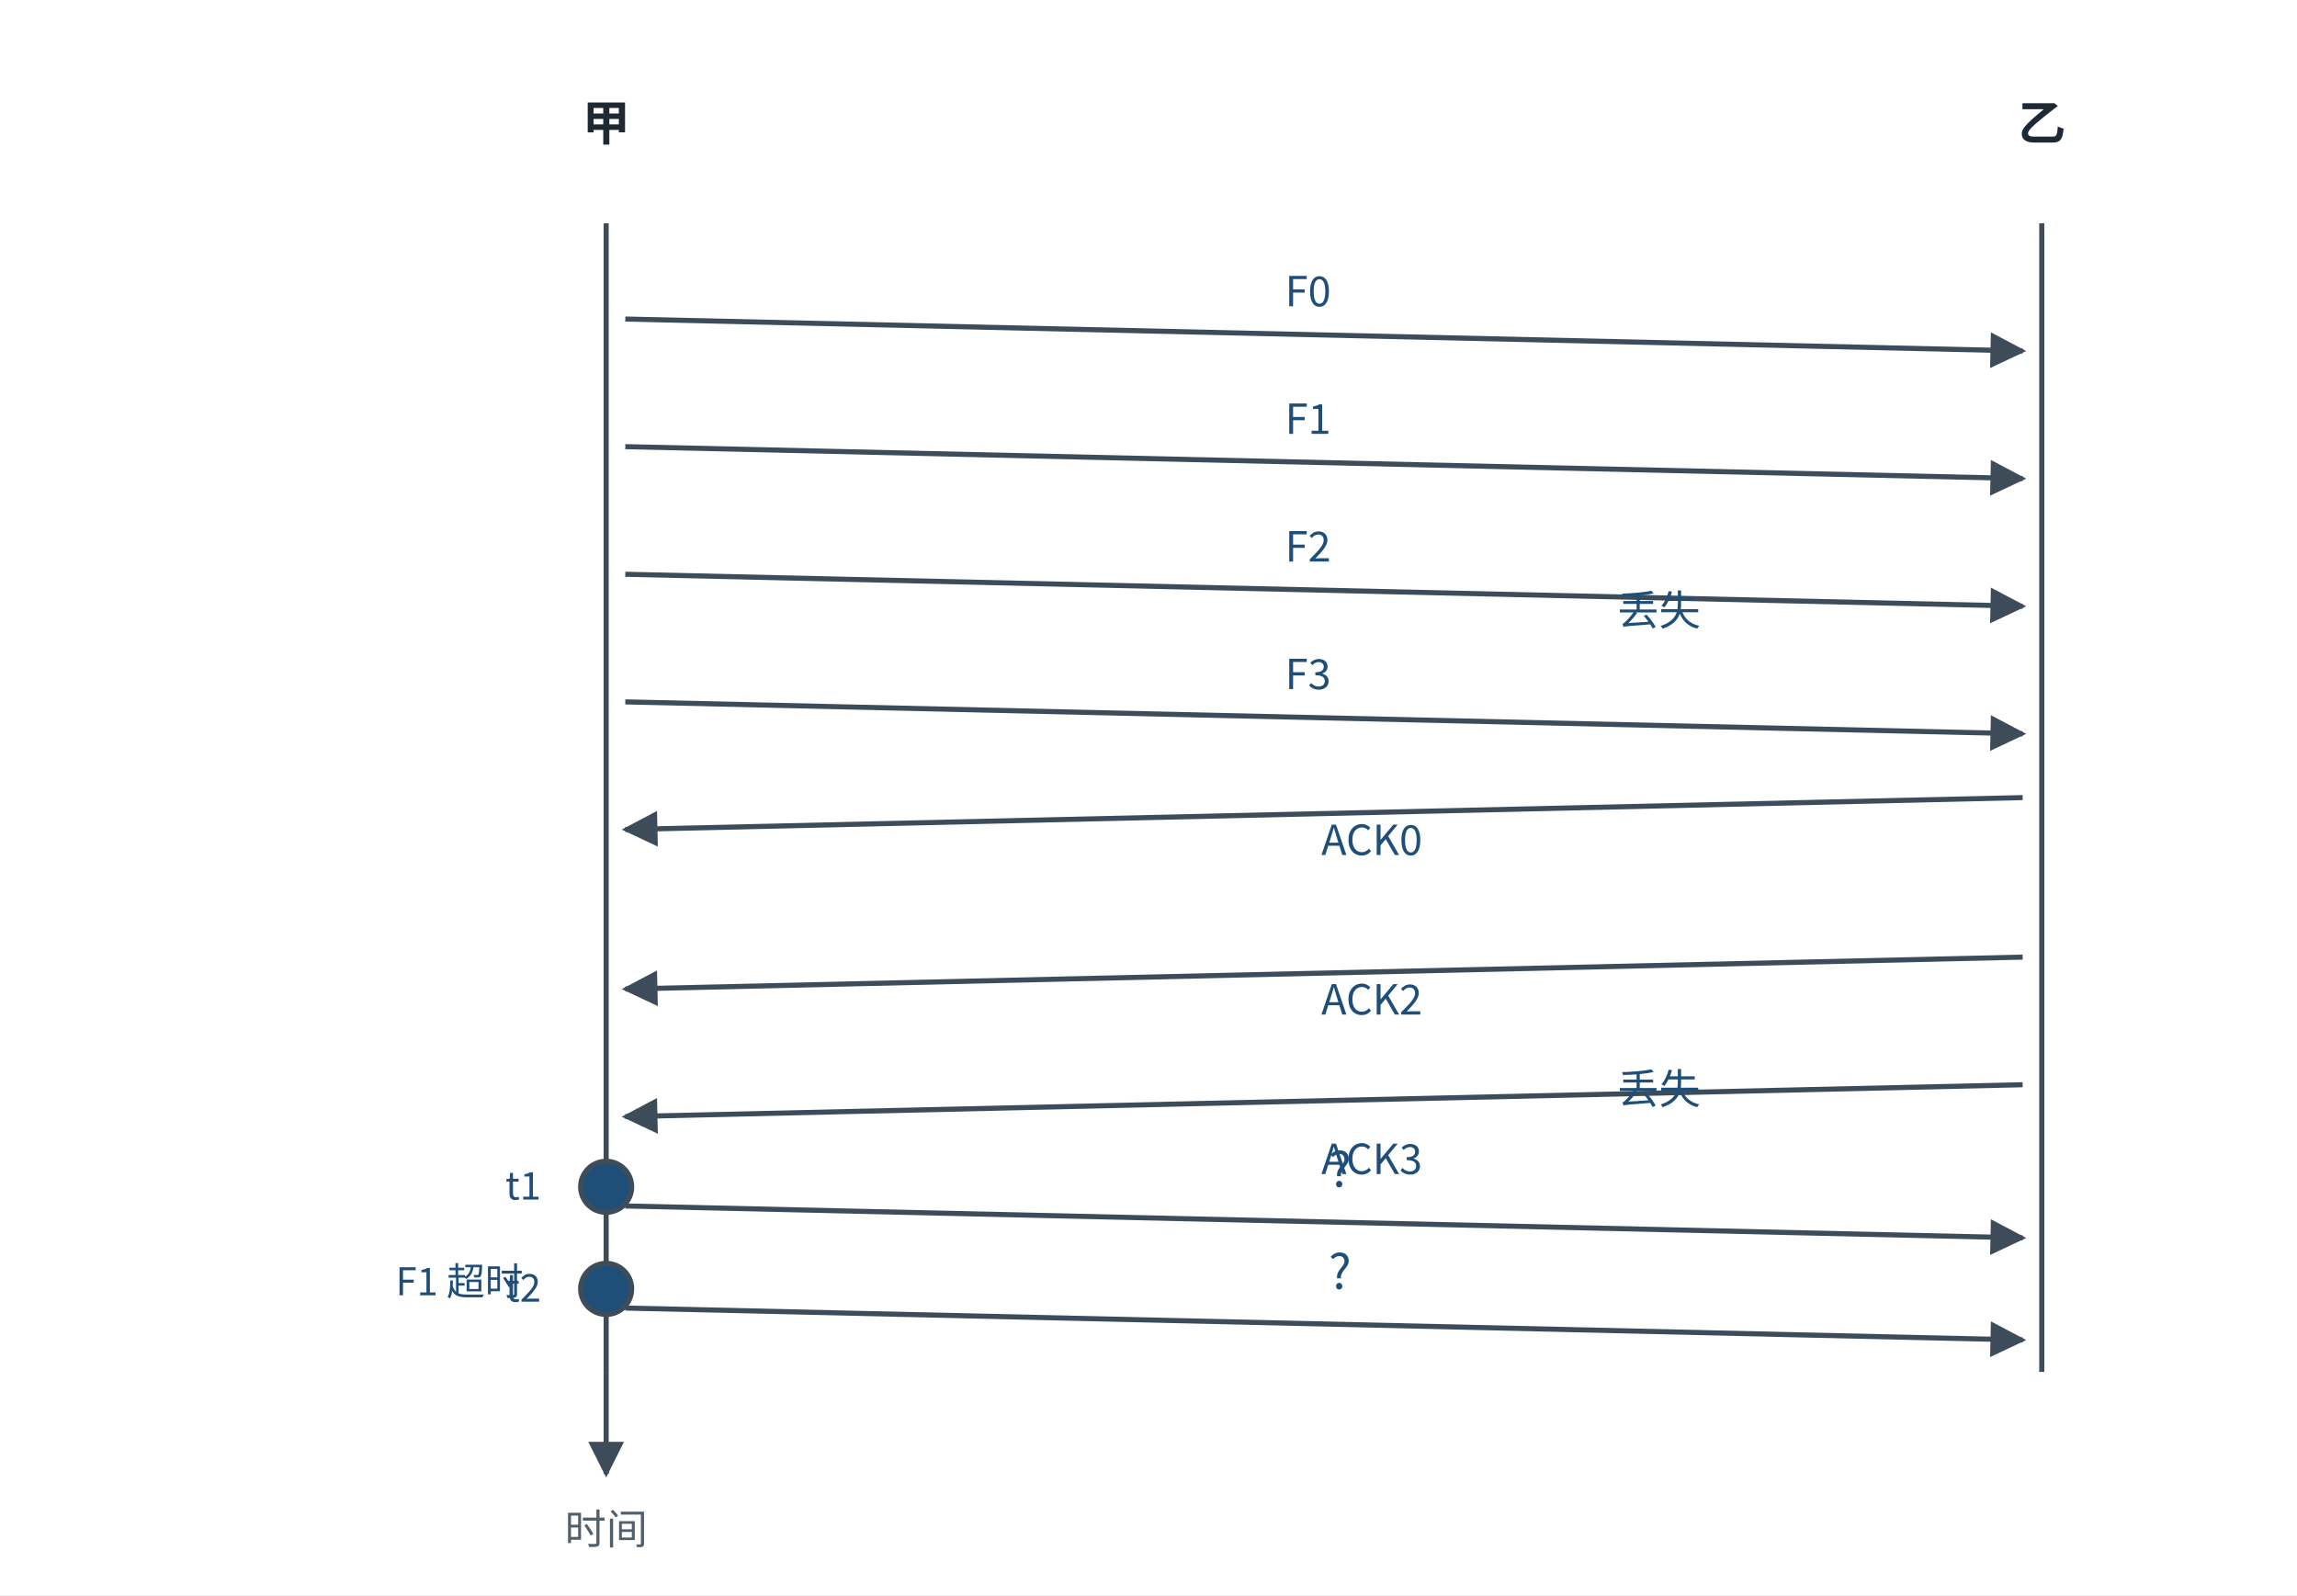
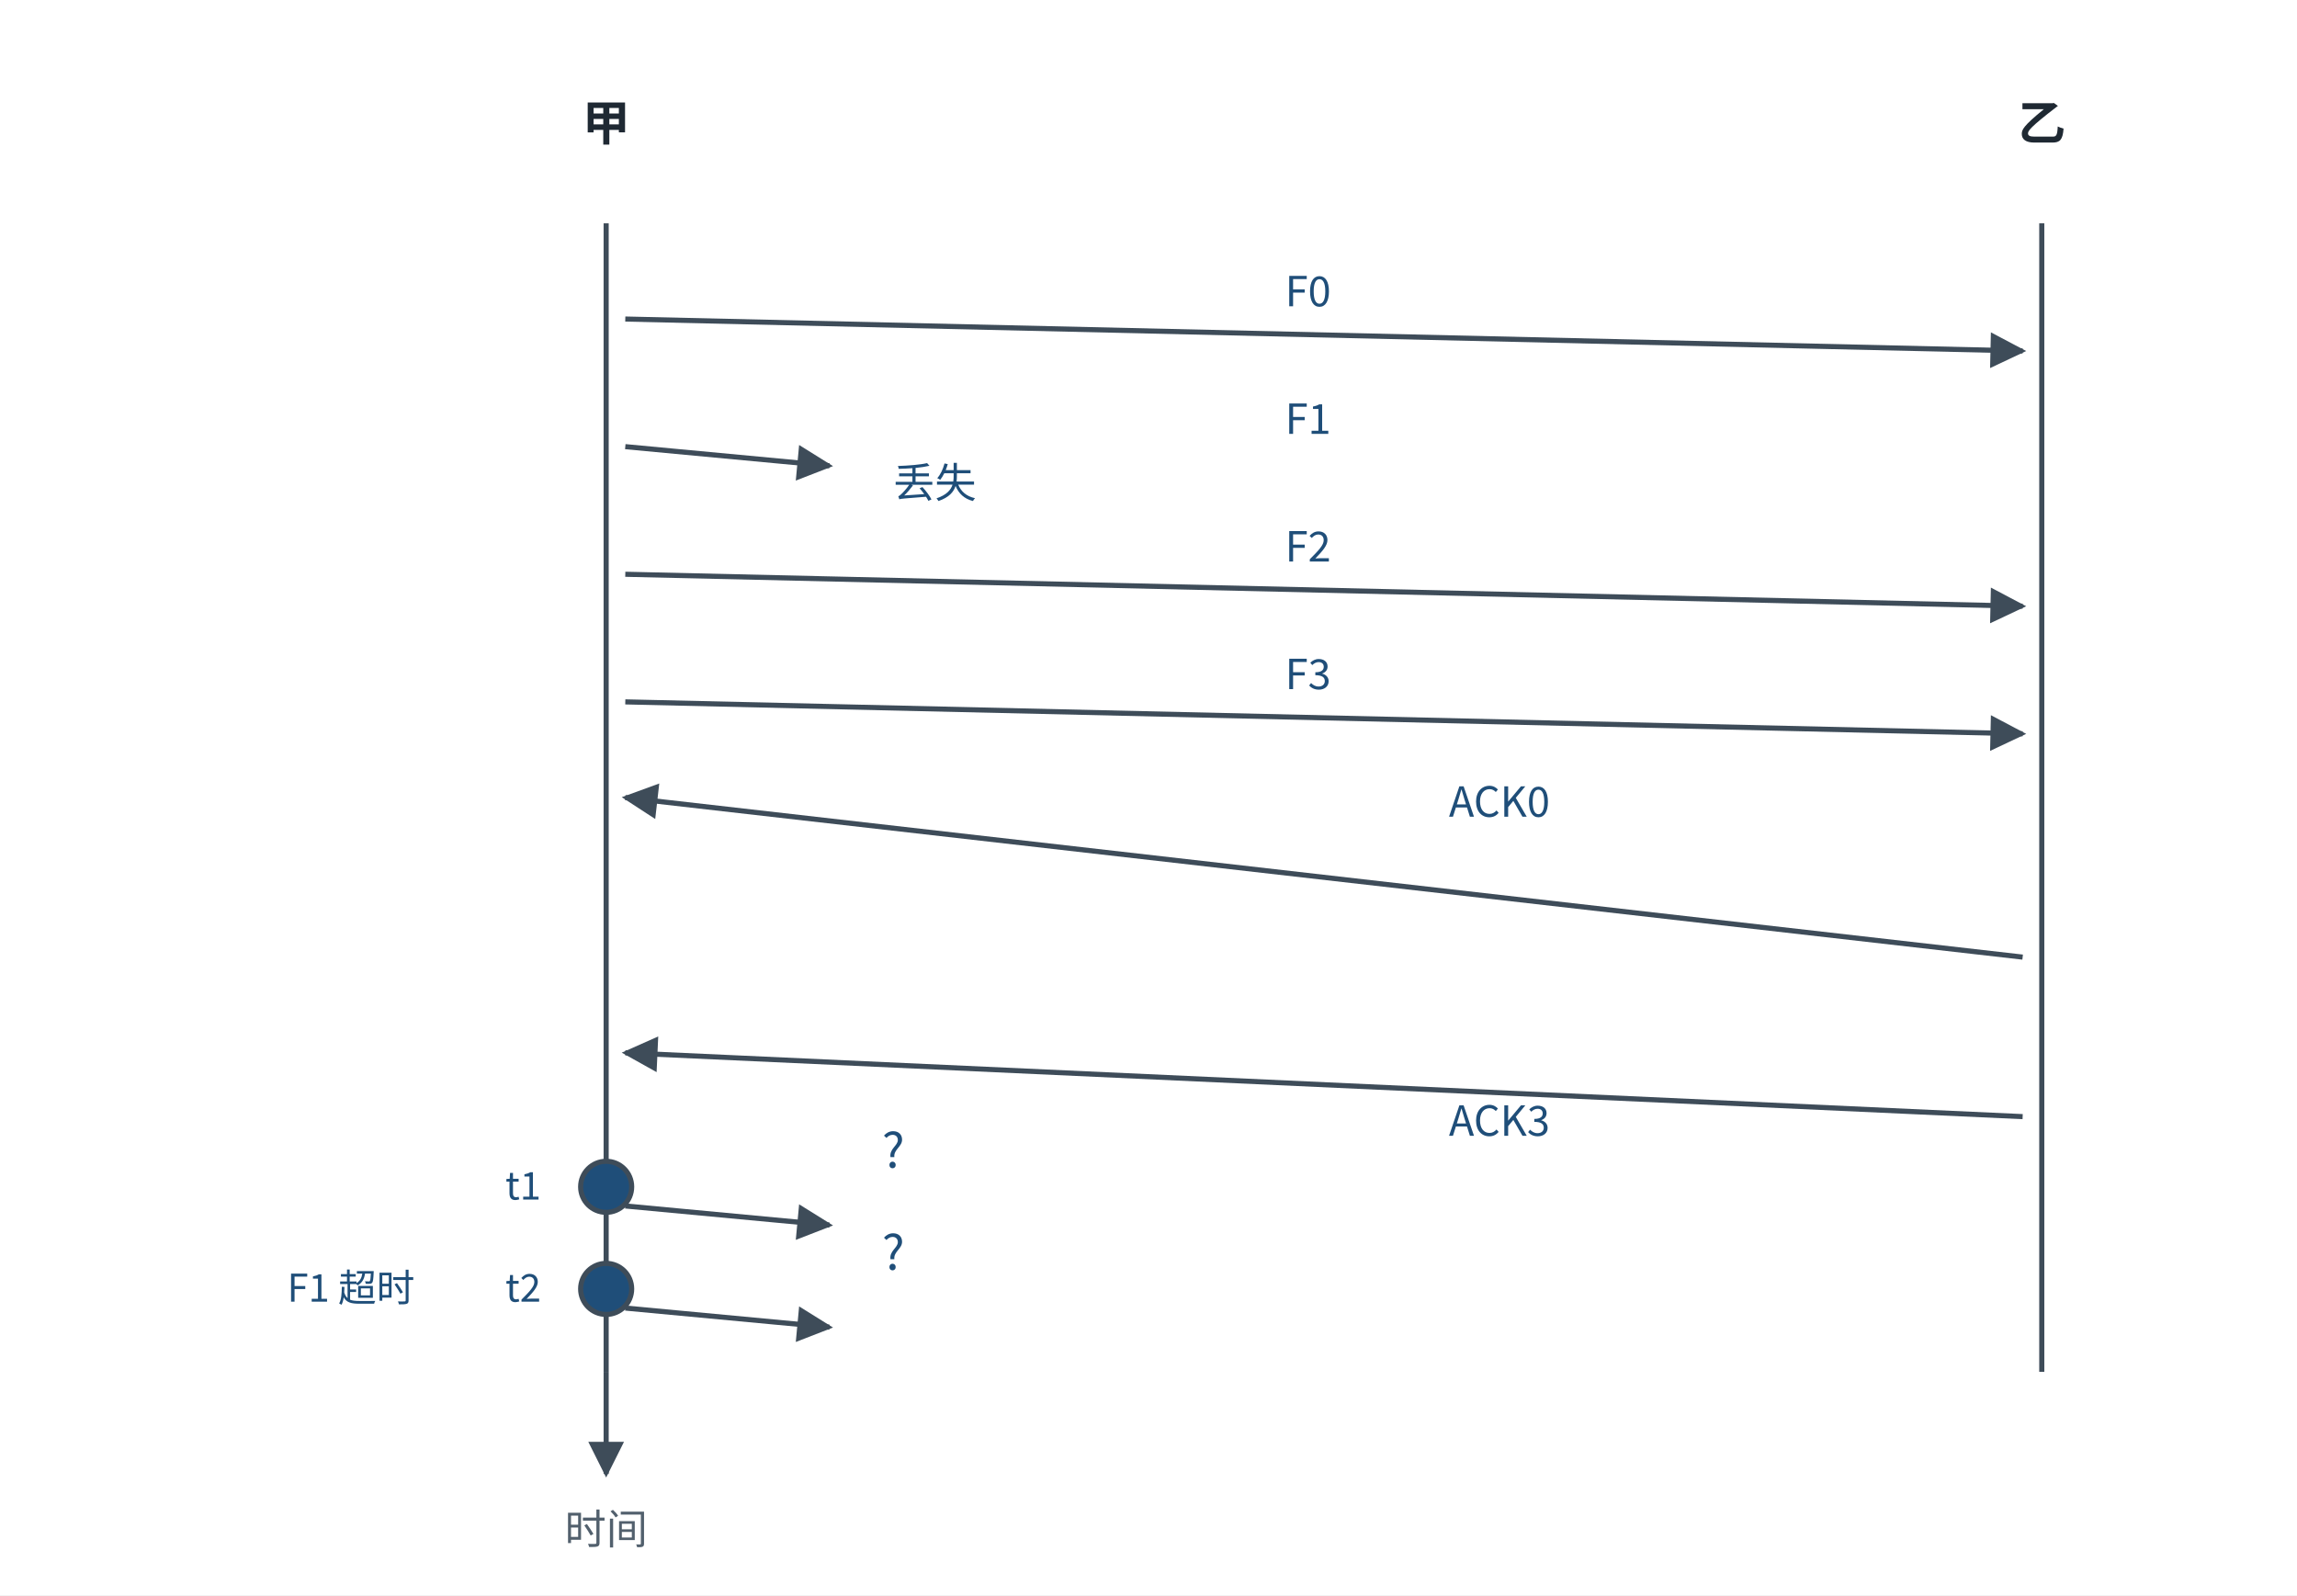
<svg xmlns="http://www.w3.org/2000/svg" viewBox="0 0 720 500" width="720" height="500" role="img">
  <defs>
    <marker id="ah" viewBox="0 0 10 10" refX="9" refY="5" markerWidth="7" markerHeight="7" orient="auto-start-reverse">
      <path d="M 0 0 L 10 5 L 0 10 z" fill="#3e4c59" />
    </marker>
  </defs>
  <rect width="720" height="500" fill="#ffffff" />
  <text x="190" y="44" font-family="system-ui, 'Segoe UI', 'Noto Sans CJK SC', 'Microsoft YaHei', sans-serif" font-size="15" text-anchor="middle" fill="#1f2933" font-weight="600">甲</text>
  <text x="640" y="44" font-family="system-ui, 'Segoe UI', 'Noto Sans CJK SC', 'Microsoft YaHei', sans-serif" font-size="15" text-anchor="middle" fill="#1f2933" font-weight="600">乙</text>
  <line x1="190" y1="70" x2="190" y2="430" stroke="#3e4c59" stroke-width="1.6" />
  <line x1="640" y1="70" x2="640" y2="430" stroke="#3e4c59" stroke-width="1.6" />
  <line x1="196" y1="100" x2="634" y2="110" stroke="#3e4c59" stroke-width="1.6" marker-end="url(#ah)" />
  <text x="410" y="96" font-family="system-ui, 'Segoe UI', 'Noto Sans CJK SC', 'Microsoft YaHei', sans-serif" font-size="13" text-anchor="middle" fill="#1f4e79" font-weight="400">F0</text>
-   <line x1="196" y1="140" x2="634" y2="150" stroke="#3e4c59" stroke-width="1.6" marker-end="url(#ah)" />
+   <line x1="196" y1="140" x2="260" y2="146" stroke="#3e4c59" stroke-width="1.6" marker-end="url(#ah)" />
  <text x="410" y="136" font-family="system-ui, 'Segoe UI', 'Noto Sans CJK SC', 'Microsoft YaHei', sans-serif" font-size="13" text-anchor="middle" fill="#1f4e79" font-weight="400">F1</text>
+   <text x="280" y="156" font-family="system-ui, 'Segoe UI', 'Noto Sans CJK SC', 'Microsoft YaHei', sans-serif" font-size="13" text-anchor="start" fill="#1f4e79" font-weight="400">丢失</text>
  <line x1="196" y1="180" x2="634" y2="190" stroke="#3e4c59" stroke-width="1.6" marker-end="url(#ah)" />
  <text x="410" y="176" font-family="system-ui, 'Segoe UI', 'Noto Sans CJK SC', 'Microsoft YaHei', sans-serif" font-size="13" text-anchor="middle" fill="#1f4e79" font-weight="400">F2</text>
-   <text x="520" y="196" font-family="system-ui, 'Segoe UI', 'Noto Sans CJK SC', 'Microsoft YaHei', sans-serif" font-size="13" text-anchor="middle" fill="#1f4e79" font-weight="400">丢失</text>
  <line x1="196" y1="220" x2="634" y2="230" stroke="#3e4c59" stroke-width="1.6" marker-end="url(#ah)" />
  <text x="410" y="216" font-family="system-ui, 'Segoe UI', 'Noto Sans CJK SC', 'Microsoft YaHei', sans-serif" font-size="13" text-anchor="middle" fill="#1f4e79" font-weight="400">F3</text>
-   <line x1="634" y1="250" x2="196" y2="260" stroke="#3e4c59" stroke-width="1.6" marker-end="url(#ah)" />
-   <text x="430" y="268" font-family="system-ui, 'Segoe UI', 'Noto Sans CJK SC', 'Microsoft YaHei', sans-serif" font-size="13" text-anchor="middle" fill="#1f4e79" font-weight="400">ACK0</text>
-   <line x1="634" y1="300" x2="196" y2="310" stroke="#3e4c59" stroke-width="1.6" marker-end="url(#ah)" />
-   <text x="430" y="318" font-family="system-ui, 'Segoe UI', 'Noto Sans CJK SC', 'Microsoft YaHei', sans-serif" font-size="13" text-anchor="middle" fill="#1f4e79" font-weight="400">ACK2</text>
-   <line x1="634" y1="340" x2="196" y2="350" stroke="#3e4c59" stroke-width="1.6" marker-end="url(#ah)" />
-   <text x="430" y="368" font-family="system-ui, 'Segoe UI', 'Noto Sans CJK SC', 'Microsoft YaHei', sans-serif" font-size="13" text-anchor="middle" fill="#1f4e79" font-weight="400">ACK3</text>
-   <text x="520" y="346" font-family="system-ui, 'Segoe UI', 'Noto Sans CJK SC', 'Microsoft YaHei', sans-serif" font-size="13" text-anchor="middle" fill="#1f4e79" font-weight="400">丢失</text>
+   <line x1="634" y1="300" x2="196" y2="250" stroke="#3e4c59" stroke-width="1.6" marker-end="url(#ah)" />
+   <text x="470" y="256" font-family="system-ui, 'Segoe UI', 'Noto Sans CJK SC', 'Microsoft YaHei', sans-serif" font-size="13" text-anchor="middle" fill="#1f4e79" font-weight="400">ACK0</text>
+   <line x1="634" y1="350" x2="196" y2="330" stroke="#3e4c59" stroke-width="1.6" marker-end="url(#ah)" />
+   <text x="470" y="356" font-family="system-ui, 'Segoe UI', 'Noto Sans CJK SC', 'Microsoft YaHei', sans-serif" font-size="13" text-anchor="middle" fill="#1f4e79" font-weight="400">ACK3</text>
  <ellipse cx="190" cy="372" rx="8" ry="8" fill="#1f4e79" stroke="#3e4c59" stroke-width="1.6" />
  <text x="164" y="376" font-family="system-ui, 'Segoe UI', 'Noto Sans CJK SC', 'Microsoft YaHei', sans-serif" font-size="12" text-anchor="middle" fill="#1f4e79" font-weight="400">t1</text>
-   <line x1="196" y1="378" x2="634" y2="388" stroke="#3e4c59" stroke-width="1.6" marker-end="url(#ah)" />
-   <text x="420" y="372" font-family="system-ui, 'Segoe UI', 'Noto Sans CJK SC', 'Microsoft YaHei', sans-serif" font-size="15" text-anchor="middle" fill="#1f4e79" font-weight="400">?</text>
-   <text x="144" y="406" font-family="system-ui, 'Segoe UI', 'Noto Sans CJK SC', 'Microsoft YaHei', sans-serif" font-size="12" text-anchor="middle" fill="#1f4e79" font-weight="400">F1 超时</text>
+   <line x1="196" y1="378" x2="260" y2="384" stroke="#3e4c59" stroke-width="1.6" marker-end="url(#ah)" />
+   <text x="280" y="366" font-family="system-ui, 'Segoe UI', 'Noto Sans CJK SC', 'Microsoft YaHei', sans-serif" font-size="15" text-anchor="middle" fill="#1f4e79" font-weight="400">?</text>
+   <text x="110" y="408" font-family="system-ui, 'Segoe UI', 'Noto Sans CJK SC', 'Microsoft YaHei', sans-serif" font-size="12" text-anchor="middle" fill="#1f4e79" font-weight="400">F1 超时</text>
  <ellipse cx="190" cy="404" rx="8" ry="8" fill="#1f4e79" stroke="#3e4c59" stroke-width="1.6" />
  <text x="164" y="408" font-family="system-ui, 'Segoe UI', 'Noto Sans CJK SC', 'Microsoft YaHei', sans-serif" font-size="12" text-anchor="middle" fill="#1f4e79" font-weight="400">t2</text>
-   <line x1="196" y1="410" x2="634" y2="420" stroke="#3e4c59" stroke-width="1.6" marker-end="url(#ah)" />
-   <text x="420" y="404" font-family="system-ui, 'Segoe UI', 'Noto Sans CJK SC', 'Microsoft YaHei', sans-serif" font-size="15" text-anchor="middle" fill="#1f4e79" font-weight="400">?</text>
+   <line x1="196" y1="410" x2="260" y2="416" stroke="#3e4c59" stroke-width="1.6" marker-end="url(#ah)" />
+   <text x="280" y="398" font-family="system-ui, 'Segoe UI', 'Noto Sans CJK SC', 'Microsoft YaHei', sans-serif" font-size="15" text-anchor="middle" fill="#1f4e79" font-weight="400">?</text>
  <line x1="190" y1="430" x2="190" y2="462" stroke="#3e4c59" stroke-width="1.6" marker-end="url(#ah)" />
  <text x="190" y="484" font-family="system-ui, 'Segoe UI', 'Noto Sans CJK SC', 'Microsoft YaHei', sans-serif" font-size="13" text-anchor="middle" fill="#52606d" font-weight="400">时间</text>
</svg>
